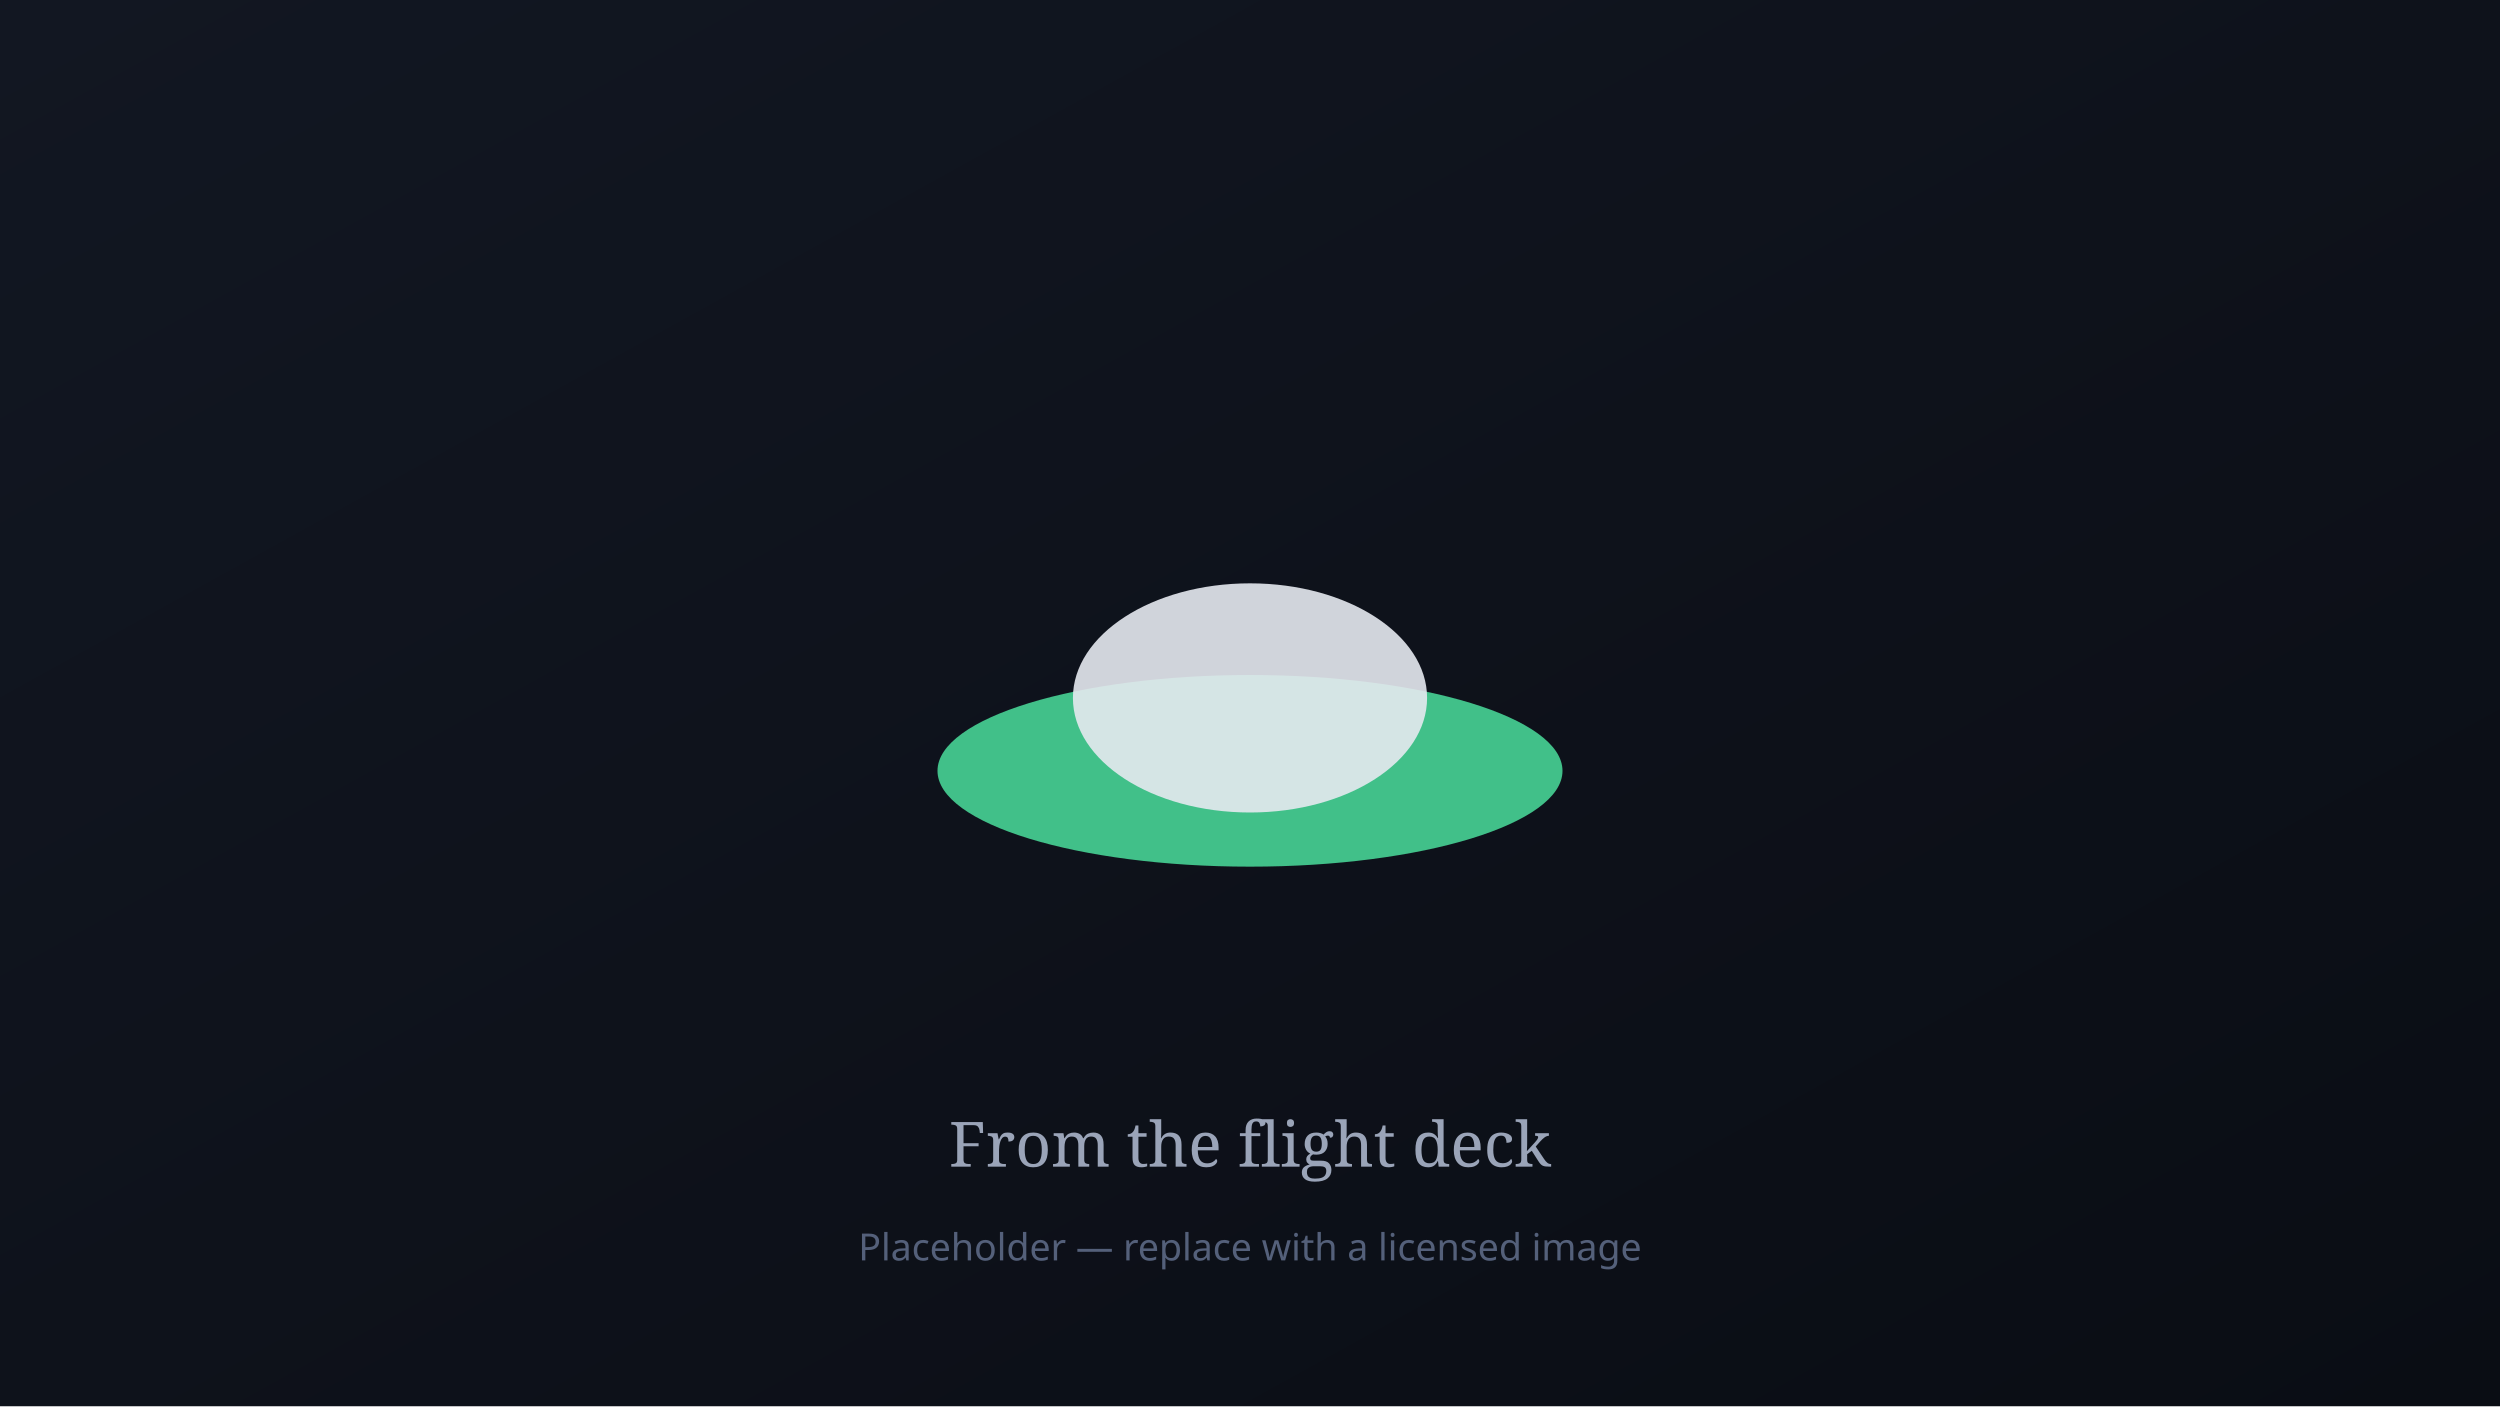
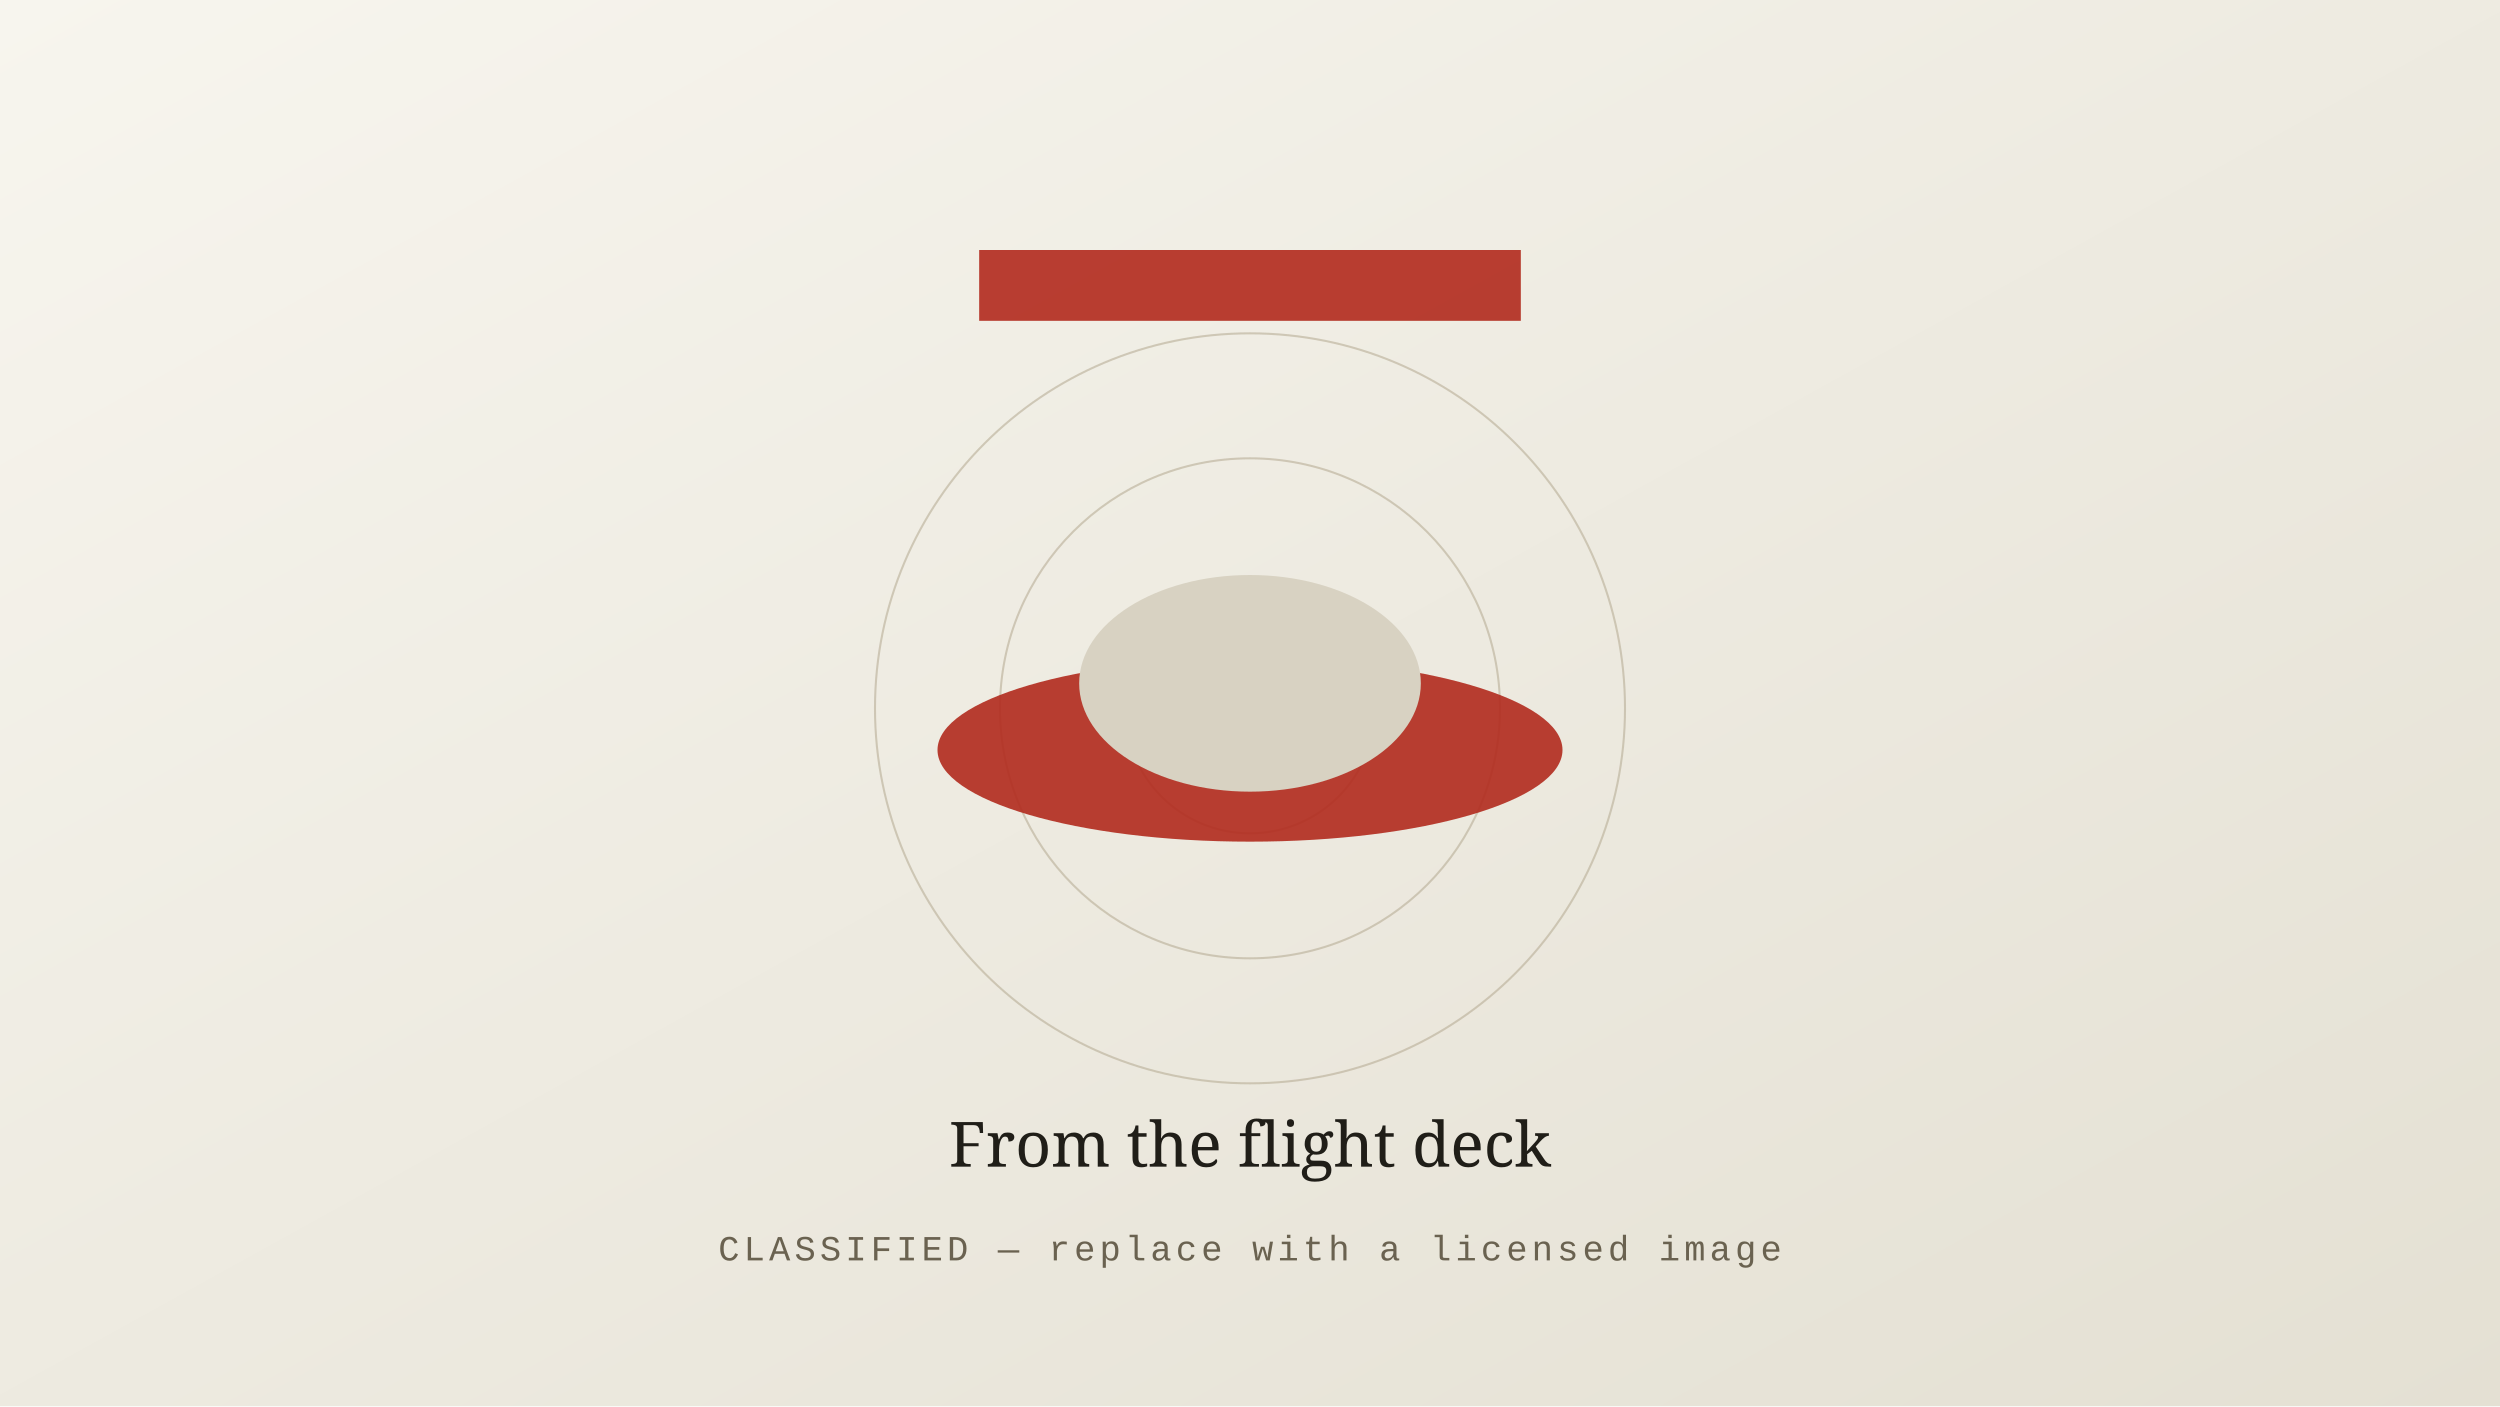
<svg xmlns="http://www.w3.org/2000/svg" viewBox="0 0 1200 675">
  <defs>
    <linearGradient id="g" x1="0" y1="0" x2="1" y2="1">
-       <stop offset="0" stop-color="#121722" />
-       <stop offset="1" stop-color="#0a0d14" />
+       <stop offset="0" stop-color="#f7f5ee" />
+       <stop offset="1" stop-color="#e4e0d3" />
    </linearGradient>
  </defs>
  <rect width="1200" height="675" fill="url(#g)" />
-   <ellipse cx="600" cy="370" rx="150" ry="46" fill="#4ade9c" opacity="0.85" />
-   <ellipse cx="600" cy="335" rx="85" ry="55" fill="#e6e9f0" opacity="0.9" />
-   <text x="600" y="560" fill="#9aa4b8" font-family="Georgia, serif" font-size="30" text-anchor="middle">From the flight deck</text>
-   <text x="600" y="605" fill="#54607a" font-family="sans-serif" font-size="18" text-anchor="middle">Placeholder — replace with a licensed image</text>
+   <g fill="none" stroke="#b7ad96" stroke-opacity="0.6">
+     <circle cx="600" cy="340" r="180" />
+     <circle cx="600" cy="340" r="120" />
+     <circle cx="600" cy="340" r="60" />
+   </g>
+   <ellipse cx="600" cy="360" rx="150" ry="44" fill="#b12a1d" opacity="0.9" />
+   <ellipse cx="600" cy="328" rx="82" ry="52" fill="#d8d2c2" />
+   <rect x="470" y="120" width="260" height="34" fill="#b12a1d" opacity="0.9" />
+   <text x="600" y="560" fill="#201e18" font-family="Georgia, serif" font-size="30" text-anchor="middle">From the flight deck</text>
+   <text x="600" y="605" fill="#6a6250" font-family="'Courier New', monospace" font-size="17" letter-spacing="2" text-anchor="middle">CLASSIFIED — replace with a licensed image</text>
</svg>
